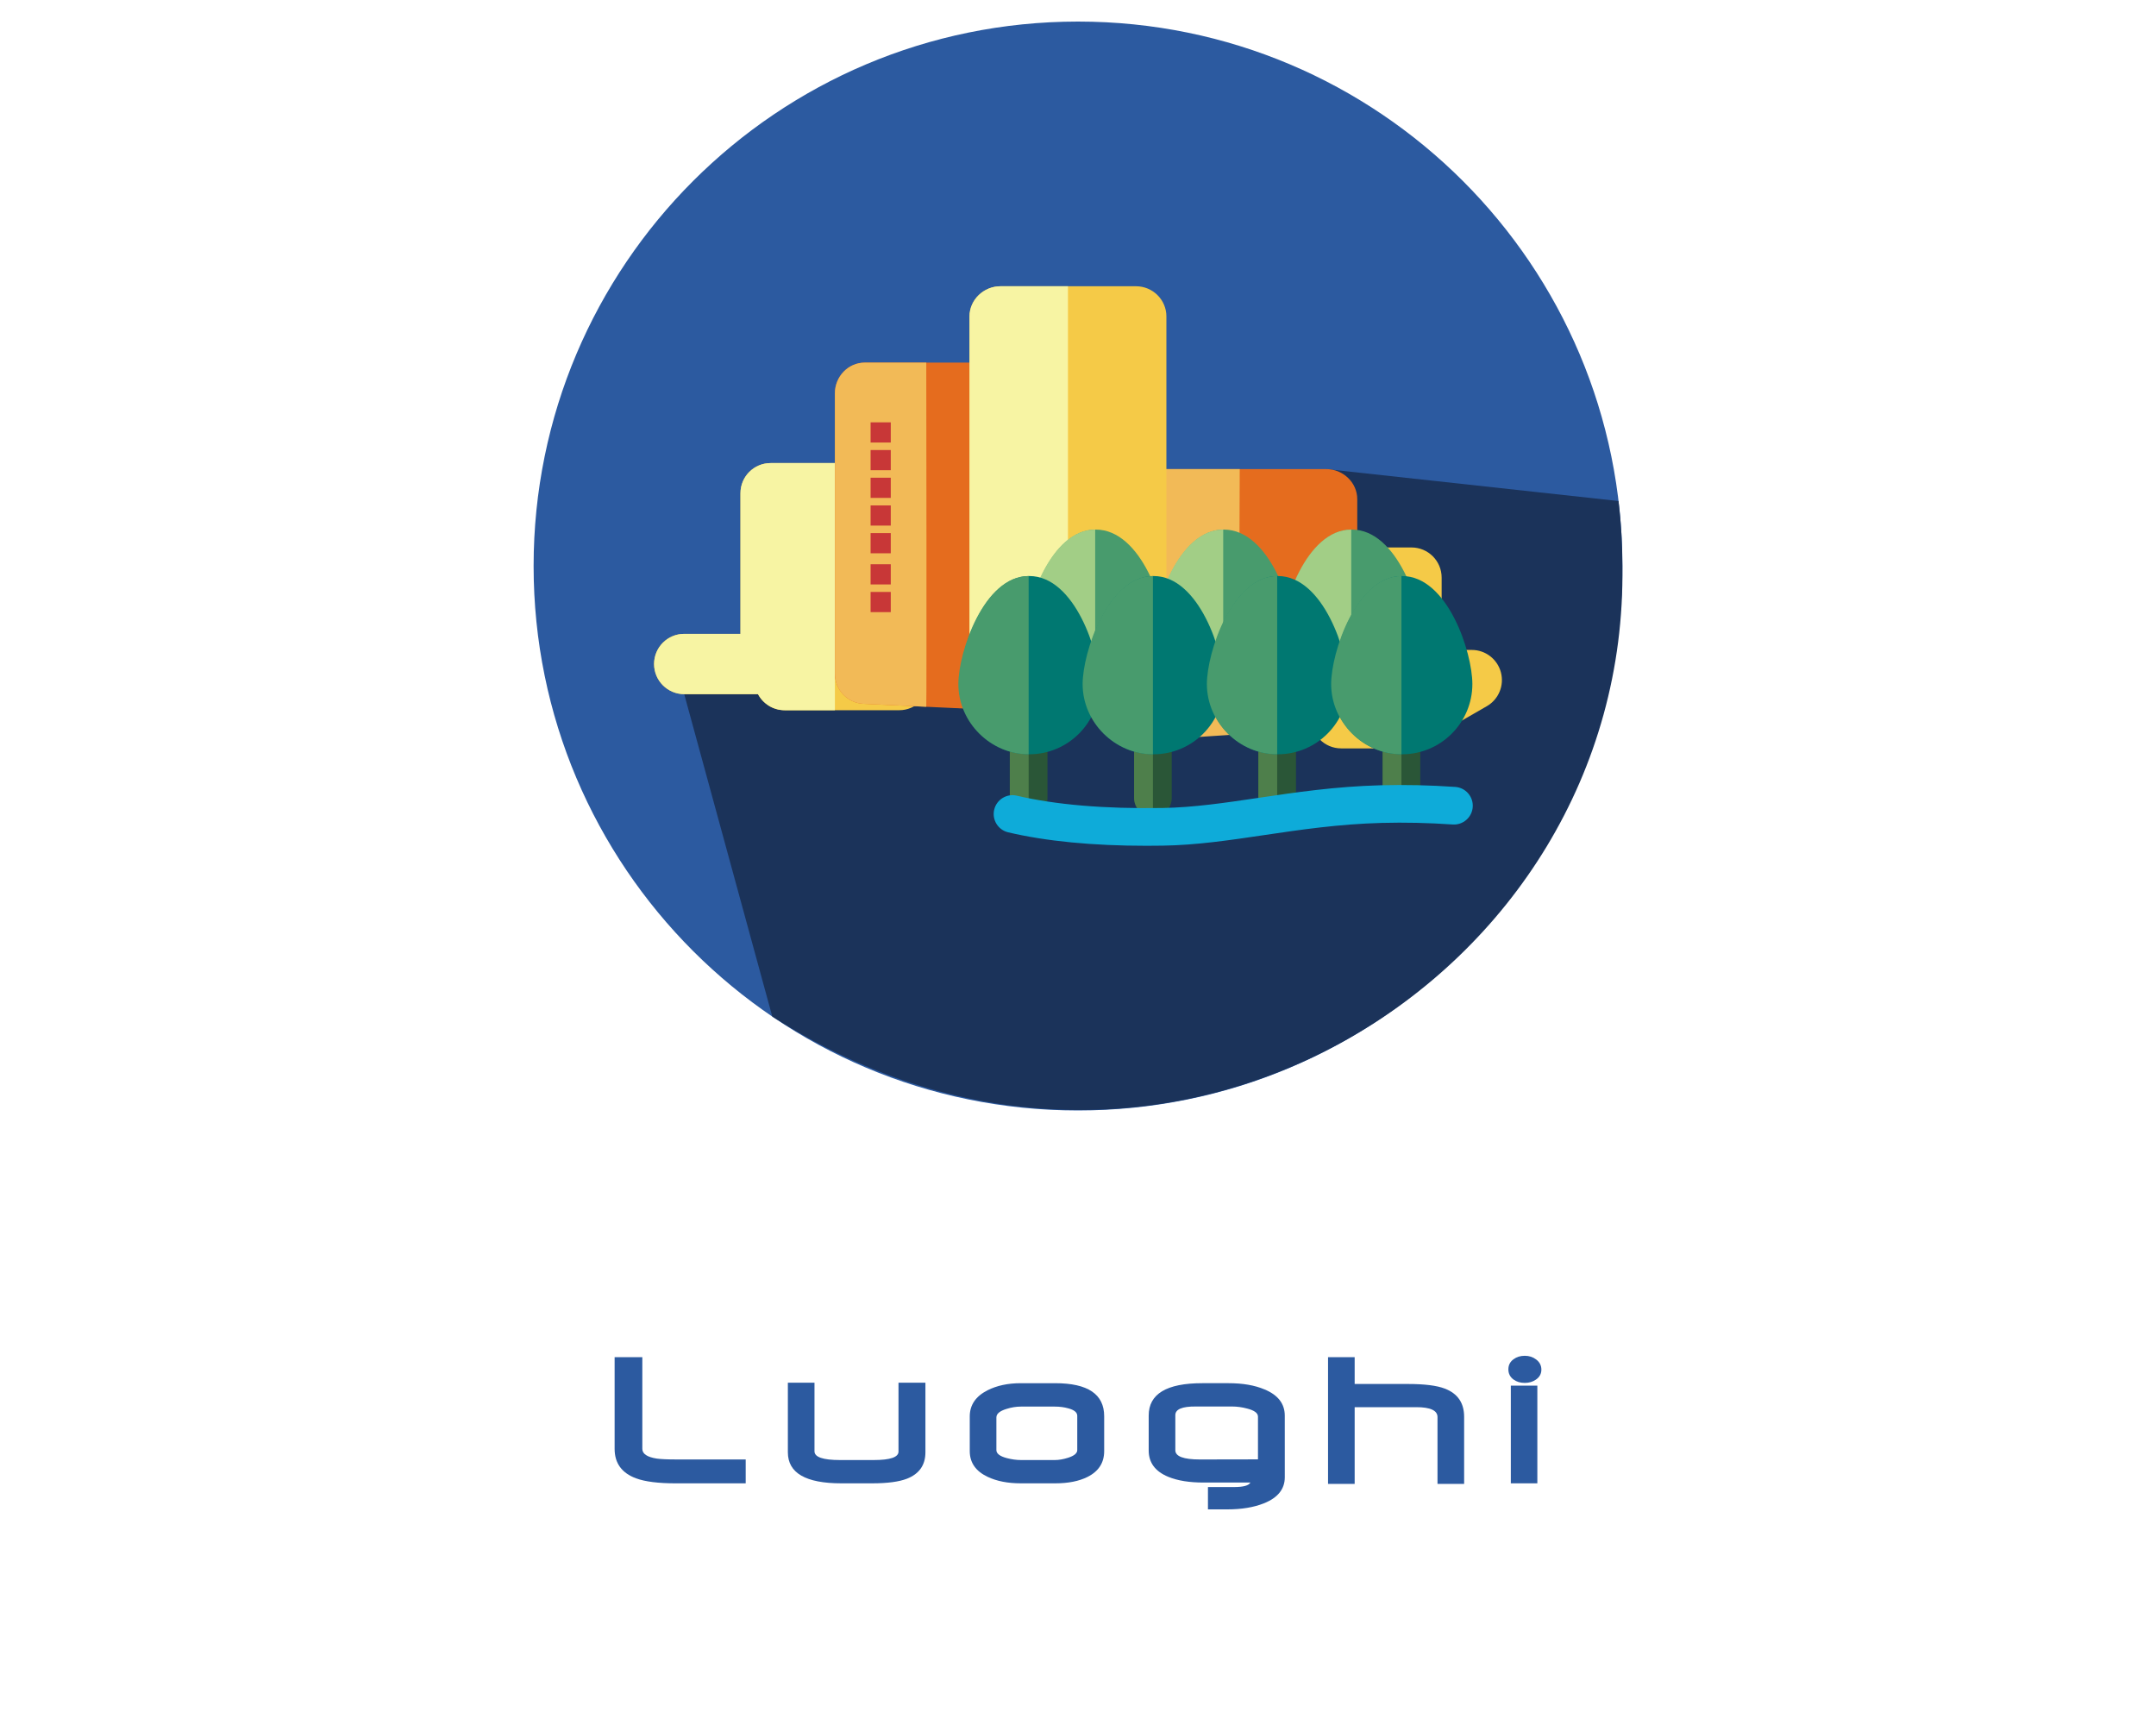
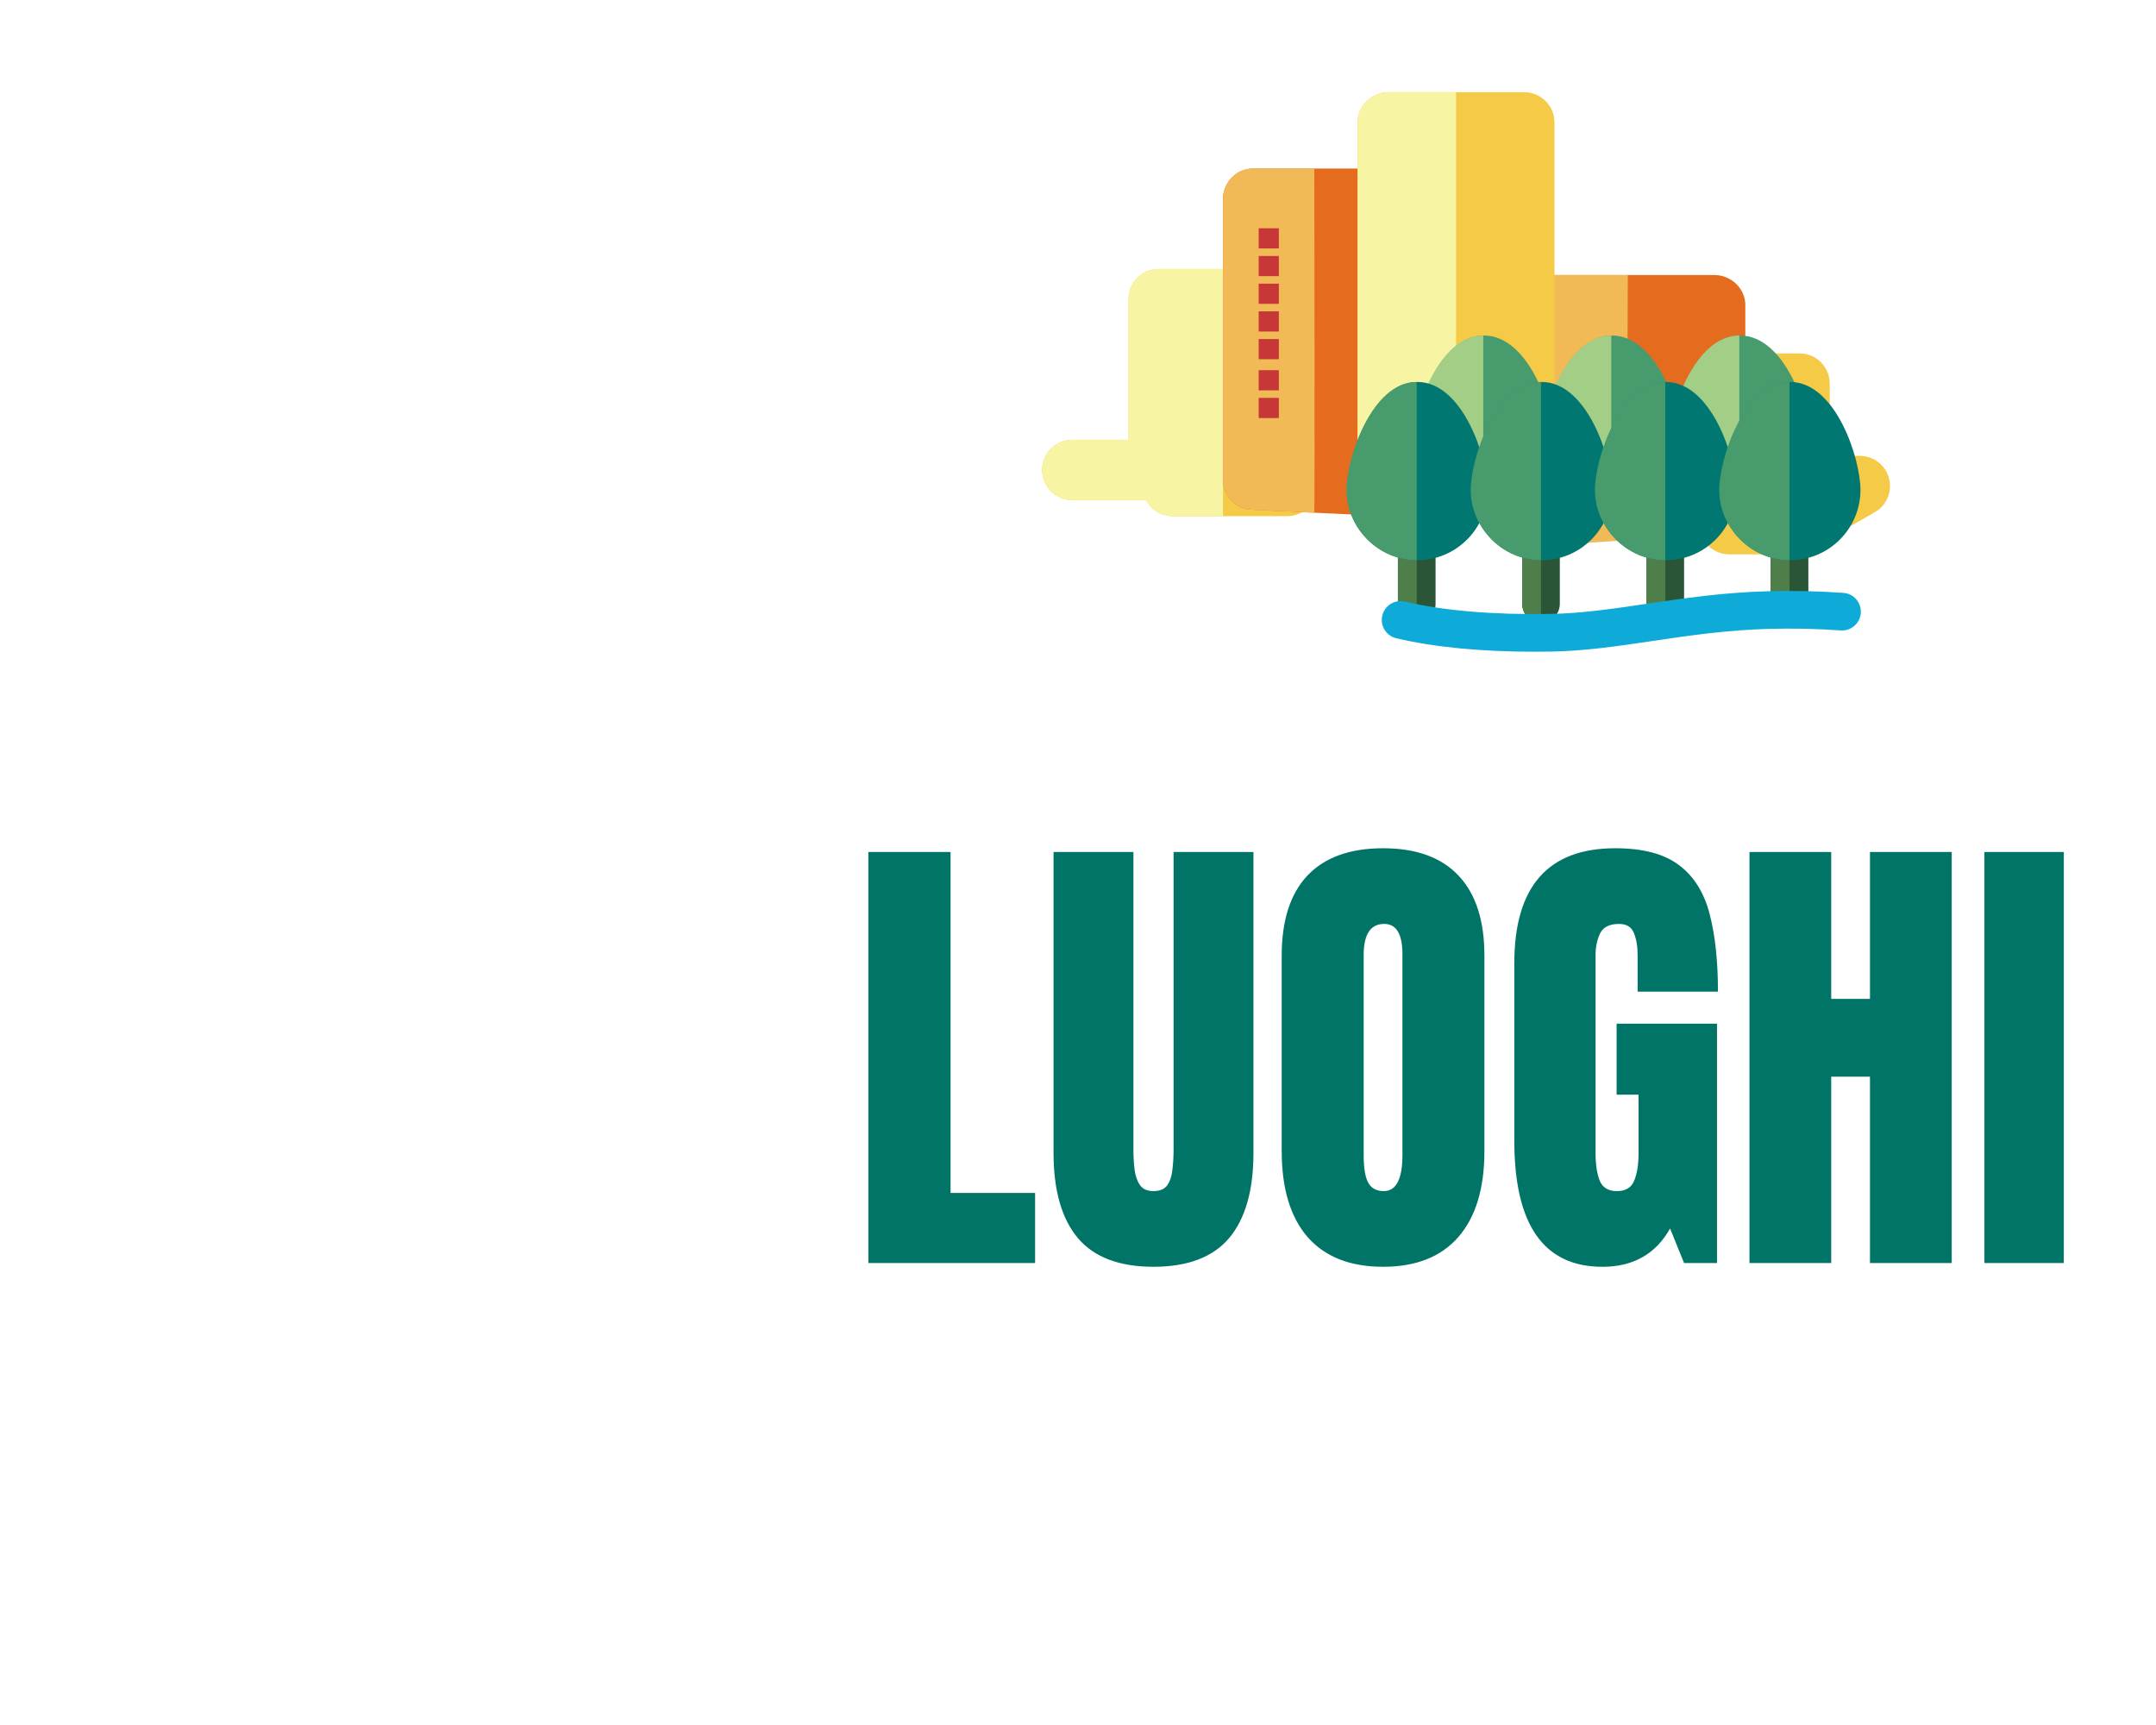
<svg xmlns="http://www.w3.org/2000/svg" version="1.1" id="Layer_1" x="0px" y="0px" viewBox="0 0 200 160" xml:space="preserve" width="200" height="160">
  <defs id="defs53">










	
	






		
		
		
	














</defs>
  <g id="g20">
</g>
  <g id="g22">
</g>
  <g id="g24">
</g>
  <g id="g26">
</g>
  <g id="g28">
</g>
  <g id="g30">
</g>
  <g id="g32">
</g>
  <g id="g34">
</g>
  <g id="g36">
</g>
  <g id="g38">
</g>
  <g id="g40">
</g>
  <g id="g42">
</g>
  <g id="g44">
</g>
  <g id="g46">
</g>
  <g id="g48">
</g>
  <g id="g1038" transform="matrix(0.1147234,0,0,0.1147234,-87.04525,72.83119)">
</g>
  <g id="g1040" transform="matrix(0.1147234,0,0,0.1147234,-87.04525,72.83119)">
</g>
  <g id="g1042" transform="matrix(0.1147234,0,0,0.1147234,-87.04525,72.83119)">
</g>
  <g id="g1044" transform="matrix(0.1147234,0,0,0.1147234,-87.04525,72.83119)">
</g>
  <g id="g1046" transform="matrix(0.1147234,0,0,0.1147234,-87.04525,72.83119)">
</g>
  <g id="g1048" transform="matrix(0.1147234,0,0,0.1147234,-87.04525,72.83119)">
</g>
  <g id="g1050" transform="matrix(0.1147234,0,0,0.1147234,-87.04525,72.83119)">
</g>
  <g id="g1052" transform="matrix(0.1147234,0,0,0.1147234,-87.04525,72.83119)">
</g>
  <g id="g1054" transform="matrix(0.1147234,0,0,0.1147234,-87.04525,72.83119)">
</g>
  <g id="g1056" transform="matrix(0.1147234,0,0,0.1147234,-87.04525,72.83119)">
</g>
  <g id="g1058" transform="matrix(0.1147234,0,0,0.1147234,-87.04525,72.83119)">
</g>
  <g id="g1060" transform="matrix(0.1147234,0,0,0.1147234,-87.04525,72.83119)">
</g>
  <g id="g1062" transform="matrix(0.1147234,0,0,0.1147234,-87.04525,72.83119)">
</g>
  <g id="g1064" transform="matrix(0.1147234,0,0,0.1147234,-87.04525,72.83119)">
</g>
  <g id="g1066" transform="matrix(0.1147234,0,0,0.1147234,-87.04525,72.83119)">
</g>
  <g id="g4209" transform="matrix(0.17357,0,0,0.17357,-229.5756,69.1089)">
</g>
  <g id="g4211" transform="matrix(0.17357,0,0,0.17357,-229.5756,69.1089)">
</g>
  <g id="g4213" transform="matrix(0.17357,0,0,0.17357,-229.5756,69.1089)">
</g>
  <g id="g4215" transform="matrix(0.17357,0,0,0.17357,-229.5756,69.1089)">
</g>
  <g id="g4217" transform="matrix(0.17357,0,0,0.17357,-229.5756,69.1089)">
</g>
  <g id="g4219" transform="matrix(0.17357,0,0,0.17357,-229.5756,69.1089)">
</g>
  <g id="g4221" transform="matrix(0.17357,0,0,0.17357,-229.5756,69.1089)">
</g>
  <g id="g4223" transform="matrix(0.17357,0,0,0.17357,-229.5756,69.1089)">
</g>
  <g id="g4225" transform="matrix(0.17357,0,0,0.17357,-229.5756,69.1089)">
</g>
  <g id="g4227" transform="matrix(0.17357,0,0,0.17357,-229.5756,69.1089)">
</g>
  <g id="g4229" transform="matrix(0.17357,0,0,0.17357,-229.5756,69.1089)">
</g>
  <g id="g4231" transform="matrix(0.17357,0,0,0.17357,-229.5756,69.1089)">
</g>
  <g id="g4233" transform="matrix(0.17357,0,0,0.17357,-229.5756,69.1089)">
</g>
  <g id="g4235" transform="matrix(0.17357,0,0,0.17357,-229.5756,69.1089)">
</g>
  <g id="g4237" transform="matrix(0.17357,0,0,0.17357,-229.5756,69.1089)">
</g>
  <g id="g6387" transform="translate(-1182.483,-153)">
</g>
  <g id="g6389" transform="translate(-1182.483,-153)">
</g>
  <g id="g6391" transform="translate(-1182.483,-153)">
</g>
  <g id="g6393" transform="translate(-1182.483,-153)">
</g>
  <g id="g6395" transform="translate(-1182.483,-153)">
</g>
  <g id="g6397" transform="translate(-1182.483,-153)">
</g>
  <g id="g6399" transform="translate(-1182.483,-153)">
</g>
  <g id="g6401" transform="translate(-1182.483,-153)">
</g>
  <g id="g6403" transform="translate(-1182.483,-153)">
</g>
  <g id="g6405" transform="translate(-1182.483,-153)">
</g>
  <g id="g6407" transform="translate(-1182.483,-153)">
</g>
  <g id="g6409" transform="translate(-1182.483,-153)">
</g>
  <g id="g6411" transform="translate(-1182.483,-153)">
</g>
  <g id="g6413" transform="translate(-1182.483,-153)">
</g>
  <g id="g6415" transform="translate(-1182.483,-153)">
</g>
-   <g id="g7476">
-     <g id="g3215" transform="translate(4.636604,-23.75589)">
-       <circle style="fill:#2c5aa0;fill-opacity:1;stroke-width:0.197" cx="95.363" cy="76.256" r="50.5" id="circle2-1" />
-       <path style="fill:#1b335a;fill-opacity:1;stroke-width:0.197" d="m 145.504,70.228 -27.104,-2.962 c -0.151,23.554 -16.087,9.918 -59.566,20.874 l 8.169,29.9 c 35.992,23.2 79.437,-3.344 78.86,-41.785 0,-2.04 -0.124,-4.051 -0.359,-6.027 z" id="path4-9" />
+   <g id="g6781" transform="matrix(0.1605273,0,0,0.1605273,282.9552,32.0861)">
+     <path style="fill:#f5ca47" d="m -1018.783,-44.445 h -74.303 c -9.618,0 -17.415,7.797 -17.415,17.415 v 81.27 h -32.508 c -9.618,0 -17.415,7.797 -17.415,17.415 0,9.618 7.797,17.415 17.415,17.415 h 42.643 c 2.92,5.524 8.724,9.288 15.406,9.288 h 66.177 c 9.618,0 17.415,-7.797 17.415,-17.415 v -107.973 c 0,-9.618 -7.797,-17.415 -17.415,-17.415 z" id="path6313" />
+     <path style="fill:#f7f4a3" d="m -1055.934,-44.445 h -37.152 c -9.618,0 -17.415,7.797 -17.415,17.415 v 81.27 h -32.508 c -9.618,0 -17.415,7.797 -17.415,17.415 0,9.618 7.797,17.415 17.415,17.415 h 42.643 c 2.92,5.524 8.724,9.288 15.406,9.288 h 29.025 v -142.803 z" id="path6315" />
+     <path style="fill:#f5ca47" d="m -671.075,76.445 c -2.036,-7.618 -8.939,-12.917 -16.824,-12.917 h -17.415 v -41.796 c 0,-9.618 -7.797,-17.415 -17.415,-17.415 h -40.635 c -9.618,0 -17.415,7.797 -17.415,17.415 v 81.27 c 0,9.618 7.797,17.415 17.415,17.415 h 37.152 c 3.05,0 6.046,-0.801 8.689,-2.322 l 38.313,-22.059 c 6.835,-3.937 10.171,-11.972 8.135,-19.591 z" id="path6317" />
+     <path style="fill:#e56c1e" d="m -771.945,-40.963 h -101.125 c -9.618,0 -16.844,7.748 -16.844,17.366 v 122.267 c 0,5.565 2.374,10.795 6.871,14.074 3.017,2.199 6.474,3.341 10.117,3.341 1.787,0 3.513,-0.275 5.257,-0.836 l 101.315,-32.508 c 7.202,-2.315 12.276,-9.015 12.276,-16.579 v -89.759 c 0.002,-9.617 -8.248,-17.366 -17.867,-17.366 z" id="path6323" />
+     <path style="fill:#f2ba57" d="m -821.994,-40.963 h -51.074 c -9.618,0 -16.844,7.748 -16.844,17.366 v 122.267 c 0,5.565 2.374,10.795 6.871,14.074 3.017,2.199 6.474,3.341 10.117,3.341 1.787,0 3.513,-0.275 5.257,-0.836 l 45.093,-2.961 z" id="path6325" />
+     <path style="fill:#e56c1e" d="m -960.288,-102.495 h -78.372 c -9.618,0 -17.274,8.11 -17.274,17.728 v 162.038 c 0,9.301 7.239,16.96 16.529,17.395 l 78.337,3.672 c 0.273,0.013 0.527,0.02 0.799,0.02 4.466,0 8.545,-1.718 11.791,-4.816 3.444,-3.287 5.162,-7.839 5.162,-12.599 v -165.71 c -0.002,-9.619 -7.355,-17.728 -16.972,-17.728 z" id="path6327" />
+     <path style="fill:#f2ba57" d="m -1003.135,-102.495 h -35.525 c -9.618,0 -17.274,8.11 -17.274,17.728 v 162.038 c 0,9.301 7.239,16.96 16.529,17.395 l 36.269,1.7 c 0.274,0.012 10e-4,-198.861 10e-4,-198.861 z" id="path6329" />
+     <path style="fill:#f5ca47" d="m -881.916,-146.613 h -78.372 c -9.618,0 -17.86,7.797 -17.86,17.415 v 206.468 c 0,9.618 8.019,17.415 17.637,17.415 9.618,0 69.042,0.048 78.66,0.048 9.618,0 17.481,-7.844 17.481,-17.461 v -206.47 c 0,-9.618 -7.929,-17.415 -17.546,-17.415 z" id="path6331" />
+     <path style="fill:#f7f4a3" d="m -921.259,-146.613 h -39.029 c -9.618,0 -17.86,7.797 -17.86,17.415 v 206.468 c 0,9.618 8.019,17.415 17.637,17.415 9.618,0 39.252,0.048 39.252,0.048 z" id="path6333" />
+     <g id="g6673" transform="matrix(1.059026,0,0,1.059026,58.06687,-25.88109)">
+       <path style="fill:#489b6d;stroke-width:0.59" d="m -909.544,18.757 c -24.915,0 -38.356,41.809 -38.356,58.904 0,21.149 17.206,38.356 38.356,38.356 21.15,0 38.356,-17.207 38.356,-38.356 0,-17.095 -13.441,-58.904 -38.356,-58.904 z" id="path6335" />
+       <path style="fill:#a2ce86;stroke-width:0.59" d="m -909.887,18.757 c -24.657,0 -38.356,41.809 -38.356,58.904 0,21.149 17.808,38.356 38.356,38.356 z" id="path6337" />
+       <path style="fill:#489b6d;stroke-width:0.59" d="m -839.682,18.757 c -24.915,0 -38.356,41.809 -38.356,58.904 0,21.149 17.206,38.356 38.356,38.356 21.15,0 38.356,-17.207 38.356,-38.356 0,-17.095 -13.441,-58.904 -38.356,-58.904 z" id="path6339" />
+       <path style="fill:#a2ce86;stroke-width:0.59" d="m -840.024,18.757 c -24.657,0 -38.356,41.809 -38.356,58.904 0,21.149 17.808,38.356 38.356,38.356 z" id="path6341" />
+       <path style="fill:#489b6d;stroke-width:0.59" d="m -769.82,18.757 c -24.915,0 -38.356,41.809 -38.356,58.904 0,21.149 17.206,38.356 38.356,38.356 21.15,0 38.356,-17.207 38.356,-38.356 0,-17.095 -13.441,-58.904 -38.356,-58.904 z" id="path6343" />
+       <path style="fill:#a2ce86;stroke-width:0.59" d="m -770.163,18.757 c -24.657,0 -38.356,41.809 -38.356,58.904 0,21.149 17.808,38.356 38.356,38.356 z" id="path6345" />
+       <path style="fill:#2a5637;stroke-width:0.59" d="m -946.187,175.419 c -5.674,0 -10.274,-4.6 -10.274,-10.274 v -34.246 c 0,-5.674 4.6,-10.274 10.274,-10.274 5.674,0 10.274,4.6 10.274,10.274 v 34.246 c 0,5.674 -4.6,10.274 -10.274,10.274 z" id="path6347" />
+       <path style="fill:#4e7f4b;stroke-width:0.59" d="m -946.187,175.419 c -5.674,0 -10.274,-4.6 -10.274,-10.274 v -34.246 c 0,-5.674 4.6,-10.274 10.274,-10.274 z" id="path6349" />
+       <path style="fill:#2a5637;stroke-width:0.59" d="m -878.38,175.419 c -5.674,0 -10.274,-4.6 -10.274,-10.274 v -34.246 c 0,-5.674 4.6,-10.274 10.274,-10.274 5.674,0 10.274,4.6 10.274,10.274 v 34.246 c 0,5.674 -4.6,10.274 -10.274,10.274 z" id="path6351" />
+       <path style="fill:#4e7f4b;stroke-width:0.59" d="m -878.38,175.419 c -5.674,0 -10.274,-4.6 -10.274,-10.274 v -34.246 c 0,-5.674 4.6,-10.274 10.274,-10.274 z" id="path6353" />
+       <path style="fill:#2a5637;stroke-width:0.59" d="m -810.573,175.419 c -5.674,0 -10.274,-4.6 -10.274,-10.274 v -34.246 c 0,-5.674 4.6,-10.274 10.274,-10.274 5.674,0 10.274,4.6 10.274,10.274 v 34.246 c 0,5.674 -4.6,10.274 -10.274,10.274 z" id="path6355" />
+       <path style="fill:#4e7f4b;stroke-width:0.59" d="m -810.573,175.419 c -5.674,0 -10.274,-4.6 -10.274,-10.274 v -34.246 c 0,-5.674 4.6,-10.274 10.274,-10.274 z" id="path6357" />
+       <path style="fill:#2a5637;stroke-width:0.59" d="m -742.766,175.419 c -5.674,0 -10.274,-4.6 -10.274,-10.274 v -34.246 c 0,-5.674 4.6,-10.274 10.274,-10.274 5.674,0 10.274,4.6 10.274,10.274 v 34.246 c 0,5.674 -4.6,10.274 -10.274,10.274 z" id="path6359" />
+       <path style="fill:#4e7f4b;stroke-width:0.59" d="m -742.766,175.419 c -5.674,0 -10.274,-4.6 -10.274,-10.274 v -34.246 c 0,-5.674 4.6,-10.274 10.274,-10.274 z" id="path6361" />
+       <path style="fill:#007871;stroke-width:0.59" d="m -945.845,44.098 c -24.915,0 -38.356,41.809 -38.356,58.904 0,21.149 17.206,38.356 38.356,38.356 21.15,0 38.356,-17.207 38.356,-38.356 0,-17.095 -13.441,-58.904 -38.356,-58.904 z" id="path6363" />
+       <path style="fill:#489b6d;stroke-width:0.59" d="m -946.187,44.098 c -24.657,0 -38.356,41.809 -38.356,58.904 0,21.149 17.808,38.356 38.356,38.356 z" id="path6365" />
+       <path style="fill:#007871;stroke-width:0.59" d="m -878.037,44.098 c -24.915,0 -38.356,41.809 -38.356,58.904 0,21.149 17.206,38.356 38.356,38.356 21.15,0 38.356,-17.207 38.356,-38.356 -5.9e-4,-17.095 -13.441,-58.904 -38.356,-58.904 z" id="path6367" />
+       <path style="fill:#489b6d;stroke-width:0.59" d="m -878.38,44.098 c -24.657,0 -38.356,41.809 -38.356,58.904 0,21.149 17.808,38.356 38.356,38.356 z" id="path6369" />
+       <path style="fill:#007871;stroke-width:0.59" d="m -810.23,44.098 c -24.915,0 -38.356,41.809 -38.356,58.904 0,21.149 17.206,38.356 38.356,38.356 21.15,0 38.356,-17.207 38.356,-38.356 0,-17.095 -13.441,-58.904 -38.356,-58.904 z" id="path6371" />
+       <path style="fill:#489b6d;stroke-width:0.59" d="m -810.573,44.098 c -24.657,0 -38.356,41.809 -38.356,58.904 0,21.149 17.808,38.356 38.356,38.356 z" id="path6373" />
+       <path style="fill:#007871;stroke-width:0.59" d="m -742.423,44.098 c -24.915,0 -38.356,41.809 -38.356,58.904 0,21.149 17.206,38.356 38.356,38.356 21.15,0 38.356,-17.207 38.356,-38.356 -5.9e-4,-17.095 -13.441,-58.904 -38.356,-58.904 z" id="path6375" />
+       <path style="fill:#489b6d;stroke-width:0.59" d="m -742.766,44.098 c -24.657,0 -38.356,41.809 -38.356,58.904 0,21.149 17.808,38.356 38.356,38.356 z" id="path6377" />
+       <path style="fill:#0eabd9;stroke-width:0.59" d="m -881.803,191.278 c -29.432,0 -54.808,-2.462 -75.54,-7.335 -5.523,-1.298 -8.948,-6.829 -7.65,-12.352 1.298,-5.523 6.83,-8.949 12.351,-7.65 21.157,4.973 47.888,7.235 79.454,6.718 17.008,-0.277 34.171,-2.821 52.342,-5.515 20.602,-3.054 41.906,-6.212 66.719,-6.883 13.257,-0.358 26.956,-0.054 40.72,0.903 5.66,0.394 9.93,5.301 9.536,10.962 -0.393,5.661 -5.305,9.926 -10.962,9.536 -13.107,-0.911 -26.141,-1.201 -38.739,-0.861 -23.578,0.638 -44.259,3.704 -64.26,6.668 -18.856,2.795 -36.667,5.436 -55.021,5.735 -3.022,0.048 -6.007,0.073 -8.949,0.073 z" id="path6379" />
    </g>
-     <g id="g6781" transform="matrix(0.1605273,0,0,0.1605273,246.9552,50.0861)">
-       <path style="fill:#f5ca47" d="m -1018.783,-44.445 h -74.303 c -9.618,0 -17.415,7.797 -17.415,17.415 v 81.27 h -32.508 c -9.618,0 -17.415,7.797 -17.415,17.415 0,9.618 7.797,17.415 17.415,17.415 h 42.643 c 2.92,5.524 8.724,9.288 15.406,9.288 h 66.177 c 9.618,0 17.415,-7.797 17.415,-17.415 v -107.973 c 0,-9.618 -7.797,-17.415 -17.415,-17.415 z" id="path6313" />
-       <path style="fill:#f7f4a3" d="m -1055.934,-44.445 h -37.152 c -9.618,0 -17.415,7.797 -17.415,17.415 v 81.27 h -32.508 c -9.618,0 -17.415,7.797 -17.415,17.415 0,9.618 7.797,17.415 17.415,17.415 h 42.643 c 2.92,5.524 8.724,9.288 15.406,9.288 h 29.025 v -142.803 z" id="path6315" />
-       <path style="fill:#f5ca47" d="m -671.075,76.445 c -2.036,-7.618 -8.939,-12.917 -16.824,-12.917 h -17.415 v -41.796 c 0,-9.618 -7.797,-17.415 -17.415,-17.415 h -40.635 c -9.618,0 -17.415,7.797 -17.415,17.415 v 81.27 c 0,9.618 7.797,17.415 17.415,17.415 h 37.152 c 3.05,0 6.046,-0.801 8.689,-2.322 l 38.313,-22.059 c 6.835,-3.937 10.171,-11.972 8.135,-19.591 z" id="path6317" />
-       <path style="fill:#e56c1e" d="m -771.945,-40.963 h -101.125 c -9.618,0 -16.844,7.748 -16.844,17.366 v 122.267 c 0,5.565 2.374,10.795 6.871,14.074 3.017,2.199 6.474,3.341 10.117,3.341 1.787,0 3.513,-0.275 5.257,-0.836 l 101.315,-32.508 c 7.202,-2.315 12.276,-9.015 12.276,-16.579 v -89.759 c 0.002,-9.617 -8.248,-17.366 -17.867,-17.366 z" id="path6323" />
-       <path style="fill:#f2ba57" d="m -821.994,-40.963 h -51.074 c -9.618,0 -16.844,7.748 -16.844,17.366 v 122.267 c 0,5.565 2.374,10.795 6.871,14.074 3.017,2.199 6.474,3.341 10.117,3.341 1.787,0 3.513,-0.275 5.257,-0.836 l 45.093,-2.961 z" id="path6325" />
-       <path style="fill:#e56c1e" d="m -960.288,-102.495 h -78.372 c -9.618,0 -17.274,8.11 -17.274,17.728 v 162.038 c 0,9.301 7.239,16.96 16.529,17.395 l 78.337,3.672 c 0.273,0.013 0.527,0.02 0.799,0.02 4.466,0 8.545,-1.718 11.791,-4.816 3.444,-3.287 5.162,-7.839 5.162,-12.599 v -165.71 c -0.002,-9.619 -7.355,-17.728 -16.972,-17.728 z" id="path6327" />
-       <path style="fill:#f2ba57" d="m -1003.135,-102.495 h -35.525 c -9.618,0 -17.274,8.11 -17.274,17.728 v 162.038 c 0,9.301 7.239,16.96 16.529,17.395 l 36.269,1.7 c 0.274,0.012 10e-4,-198.861 10e-4,-198.861 z" id="path6329" />
-       <path style="fill:#f5ca47" d="m -881.916,-146.613 h -78.372 c -9.618,0 -17.86,7.797 -17.86,17.415 v 206.468 c 0,9.618 8.019,17.415 17.637,17.415 9.618,0 69.042,0.048 78.66,0.048 9.618,0 17.481,-7.844 17.481,-17.461 v -206.47 c 0,-9.618 -7.929,-17.415 -17.546,-17.415 z" id="path6331" />
-       <path style="fill:#f7f4a3" d="m -921.259,-146.613 h -39.029 c -9.618,0 -17.86,7.797 -17.86,17.415 v 206.468 c 0,9.618 8.019,17.415 17.637,17.415 9.618,0 39.252,0.048 39.252,0.048 z" id="path6333" />
-       <g id="g6673" transform="matrix(1.059026,0,0,1.059026,58.06687,-25.88109)">
-         <path style="fill:#489b6d;stroke-width:0.59" d="m -909.544,18.757 c -24.915,0 -38.356,41.809 -38.356,58.904 0,21.149 17.206,38.356 38.356,38.356 21.15,0 38.356,-17.207 38.356,-38.356 0,-17.095 -13.441,-58.904 -38.356,-58.904 z" id="path6335" />
-         <path style="fill:#a2ce86;stroke-width:0.59" d="m -909.887,18.757 c -24.657,0 -38.356,41.809 -38.356,58.904 0,21.149 17.808,38.356 38.356,38.356 z" id="path6337" />
-         <path style="fill:#489b6d;stroke-width:0.59" d="m -839.682,18.757 c -24.915,0 -38.356,41.809 -38.356,58.904 0,21.149 17.206,38.356 38.356,38.356 21.15,0 38.356,-17.207 38.356,-38.356 0,-17.095 -13.441,-58.904 -38.356,-58.904 z" id="path6339" />
-         <path style="fill:#a2ce86;stroke-width:0.59" d="m -840.024,18.757 c -24.657,0 -38.356,41.809 -38.356,58.904 0,21.149 17.808,38.356 38.356,38.356 z" id="path6341" />
-         <path style="fill:#489b6d;stroke-width:0.59" d="m -769.82,18.757 c -24.915,0 -38.356,41.809 -38.356,58.904 0,21.149 17.206,38.356 38.356,38.356 21.15,0 38.356,-17.207 38.356,-38.356 0,-17.095 -13.441,-58.904 -38.356,-58.904 z" id="path6343" />
-         <path style="fill:#a2ce86;stroke-width:0.59" d="m -770.163,18.757 c -24.657,0 -38.356,41.809 -38.356,58.904 0,21.149 17.808,38.356 38.356,38.356 z" id="path6345" />
-         <path style="fill:#2a5637;stroke-width:0.59" d="m -946.187,175.419 c -5.674,0 -10.274,-4.6 -10.274,-10.274 v -34.246 c 0,-5.674 4.6,-10.274 10.274,-10.274 5.674,0 10.274,4.6 10.274,10.274 v 34.246 c 0,5.674 -4.6,10.274 -10.274,10.274 z" id="path6347" />
-         <path style="fill:#4e7f4b;stroke-width:0.59" d="m -946.187,175.419 c -5.674,0 -10.274,-4.6 -10.274,-10.274 v -34.246 c 0,-5.674 4.6,-10.274 10.274,-10.274 z" id="path6349" />
-         <path style="fill:#2a5637;stroke-width:0.59" d="m -878.38,175.419 c -5.674,0 -10.274,-4.6 -10.274,-10.274 v -34.246 c 0,-5.674 4.6,-10.274 10.274,-10.274 5.674,0 10.274,4.6 10.274,10.274 v 34.246 c 0,5.674 -4.6,10.274 -10.274,10.274 z" id="path6351" />
-         <path style="fill:#4e7f4b;stroke-width:0.59" d="m -878.38,175.419 c -5.674,0 -10.274,-4.6 -10.274,-10.274 v -34.246 c 0,-5.674 4.6,-10.274 10.274,-10.274 z" id="path6353" />
-         <path style="fill:#2a5637;stroke-width:0.59" d="m -810.573,175.419 c -5.674,0 -10.274,-4.6 -10.274,-10.274 v -34.246 c 0,-5.674 4.6,-10.274 10.274,-10.274 5.674,0 10.274,4.6 10.274,10.274 v 34.246 c 0,5.674 -4.6,10.274 -10.274,10.274 z" id="path6355" />
-         <path style="fill:#4e7f4b;stroke-width:0.59" d="m -810.573,175.419 c -5.674,0 -10.274,-4.6 -10.274,-10.274 v -34.246 c 0,-5.674 4.6,-10.274 10.274,-10.274 z" id="path6357" />
-         <path style="fill:#2a5637;stroke-width:0.59" d="m -742.766,175.419 c -5.674,0 -10.274,-4.6 -10.274,-10.274 v -34.246 c 0,-5.674 4.6,-10.274 10.274,-10.274 5.674,0 10.274,4.6 10.274,10.274 v 34.246 c 0,5.674 -4.6,10.274 -10.274,10.274 z" id="path6359" />
-         <path style="fill:#4e7f4b;stroke-width:0.59" d="m -742.766,175.419 c -5.674,0 -10.274,-4.6 -10.274,-10.274 v -34.246 c 0,-5.674 4.6,-10.274 10.274,-10.274 z" id="path6361" />
-         <path style="fill:#007871;stroke-width:0.59" d="m -945.845,44.098 c -24.915,0 -38.356,41.809 -38.356,58.904 0,21.149 17.206,38.356 38.356,38.356 21.15,0 38.356,-17.207 38.356,-38.356 0,-17.095 -13.441,-58.904 -38.356,-58.904 z" id="path6363" />
-         <path style="fill:#489b6d;stroke-width:0.59" d="m -946.187,44.098 c -24.657,0 -38.356,41.809 -38.356,58.904 0,21.149 17.808,38.356 38.356,38.356 z" id="path6365" />
-         <path style="fill:#007871;stroke-width:0.59" d="m -878.037,44.098 c -24.915,0 -38.356,41.809 -38.356,58.904 0,21.149 17.206,38.356 38.356,38.356 21.15,0 38.356,-17.207 38.356,-38.356 -5.9e-4,-17.095 -13.441,-58.904 -38.356,-58.904 z" id="path6367" />
-         <path style="fill:#489b6d;stroke-width:0.59" d="m -878.38,44.098 c -24.657,0 -38.356,41.809 -38.356,58.904 0,21.149 17.808,38.356 38.356,38.356 z" id="path6369" />
-         <path style="fill:#007871;stroke-width:0.59" d="m -810.23,44.098 c -24.915,0 -38.356,41.809 -38.356,58.904 0,21.149 17.206,38.356 38.356,38.356 21.15,0 38.356,-17.207 38.356,-38.356 0,-17.095 -13.441,-58.904 -38.356,-58.904 z" id="path6371" />
-         <path style="fill:#489b6d;stroke-width:0.59" d="m -810.573,44.098 c -24.657,0 -38.356,41.809 -38.356,58.904 0,21.149 17.808,38.356 38.356,38.356 z" id="path6373" />
-         <path style="fill:#007871;stroke-width:0.59" d="m -742.423,44.098 c -24.915,0 -38.356,41.809 -38.356,58.904 0,21.149 17.206,38.356 38.356,38.356 21.15,0 38.356,-17.207 38.356,-38.356 -5.9e-4,-17.095 -13.441,-58.904 -38.356,-58.904 z" id="path6375" />
-         <path style="fill:#489b6d;stroke-width:0.59" d="m -742.766,44.098 c -24.657,0 -38.356,41.809 -38.356,58.904 0,21.149 17.808,38.356 38.356,38.356 z" id="path6377" />
-         <path style="fill:#0eabd9;stroke-width:0.59" d="m -881.803,191.278 c -29.432,0 -54.808,-2.462 -75.54,-7.335 -5.523,-1.298 -8.948,-6.829 -7.65,-12.352 1.298,-5.523 6.83,-8.949 12.351,-7.65 21.157,4.973 47.888,7.235 79.454,6.718 17.008,-0.277 34.171,-2.821 52.342,-5.515 20.602,-3.054 41.906,-6.212 66.719,-6.883 13.257,-0.358 26.956,-0.054 40.72,0.903 5.66,0.394 9.93,5.301 9.536,10.962 -0.393,5.661 -5.305,9.926 -10.962,9.536 -13.107,-0.911 -26.141,-1.201 -38.739,-0.861 -23.578,0.638 -44.259,3.704 -64.26,6.668 -18.856,2.795 -36.667,5.436 -55.021,5.735 -3.022,0.048 -6.007,0.073 -8.949,0.073 z" id="path6379" />
-       </g>
-       <rect style="fill:#c83737;fill-opacity:1;stroke-width:2;stroke-linecap:round;stroke-linejoin:round" id="rect6727" width="11.662" height="11.662" x="-1035.305" y="-67.981" />
-       <rect style="fill:#c83737;fill-opacity:1;stroke-width:2;stroke-linecap:round;stroke-linejoin:round" id="rect6729" width="11.662" height="11.662" x="-1035.305" y="-51.981" />
-       <rect style="fill:#c83737;fill-opacity:1;stroke-width:2;stroke-linecap:round;stroke-linejoin:round" id="rect6731" width="11.662" height="11.662" x="-1035.305" y="-35.981" />
-       <rect style="fill:#c83737;fill-opacity:1;stroke-width:2;stroke-linecap:round;stroke-linejoin:round" id="rect6733" width="11.662" height="11.662" x="-1035.305" y="-19.981" />
-       <rect style="fill:#c83737;fill-opacity:1;stroke-width:2;stroke-linecap:round;stroke-linejoin:round" id="rect6735" width="11.662" height="11.662" x="-1035.305" y="-3.981" />
-       <rect style="fill:#c83737;fill-opacity:1;stroke-width:2;stroke-linecap:round;stroke-linejoin:round" id="rect6737" width="11.662" height="11.662" x="-1035.305" y="14.019" />
-       <rect style="fill:#c83737;fill-opacity:1;stroke-width:2;stroke-linecap:round;stroke-linejoin:round" id="rect6739" width="11.662" height="11.662" x="-1035.305" y="30.019" />
-     </g>
+     <rect style="fill:#c83737;fill-opacity:1;stroke-width:2;stroke-linecap:round;stroke-linejoin:round" id="rect6727" width="11.662" height="11.662" x="-1035.305" y="-67.981" />
+     <rect style="fill:#c83737;fill-opacity:1;stroke-width:2;stroke-linecap:round;stroke-linejoin:round" id="rect6729" width="11.662" height="11.662" x="-1035.305" y="-51.981" />
+     <rect style="fill:#c83737;fill-opacity:1;stroke-width:2;stroke-linecap:round;stroke-linejoin:round" id="rect6731" width="11.662" height="11.662" x="-1035.305" y="-35.981" />
+     <rect style="fill:#c83737;fill-opacity:1;stroke-width:2;stroke-linecap:round;stroke-linejoin:round" id="rect6733" width="11.662" height="11.662" x="-1035.305" y="-19.981" />
+     <rect style="fill:#c83737;fill-opacity:1;stroke-width:2;stroke-linecap:round;stroke-linejoin:round" id="rect6735" width="11.662" height="11.662" x="-1035.305" y="-3.981" />
+     <rect style="fill:#c83737;fill-opacity:1;stroke-width:2;stroke-linecap:round;stroke-linejoin:round" id="rect6737" width="11.662" height="11.662" x="-1035.305" y="14.019" />
+     <rect style="fill:#c83737;fill-opacity:1;stroke-width:2;stroke-linecap:round;stroke-linejoin:round" id="rect6739" width="11.662" height="11.662" x="-1035.305" y="30.019" />
  </g>
-   <g id="g7316">
-     <path d="M 69.174,137.585 H 62.684 q -2.424,0 -3.682,-0.465 -1.987,-0.738 -1.987,-2.734 v -8.504 h 2.57 v 8.504 q 0,0.693 1.331,0.902 0.565,0.082 1.878,0.082 h 6.38 z" id="path7302" style="font-size:18.667px;font-family:Neuropolitical;-inkscape-font-specification:Neuropolitical;letter-spacing:3.01px;fill:#2c5aa0;stroke-width:2;stroke-linecap:round;stroke-linejoin:round" />
-     <path d="m 85.846,134.704 q 0,1.777 -1.714,2.452 -1.103,0.428 -3.217,0.428 h -2.871 q -4.958,0 -4.958,-2.88 v -6.453 h 2.47 v 6.362 q 0,0.811 2.361,0.811 h 3.135 q 2.297,0 2.297,-0.784 v -6.389 h 2.497 z" id="path7299" style="font-size:18.667px;font-family:Neuropolitical;-inkscape-font-specification:Neuropolitical;letter-spacing:3.01px;fill:#2c5aa0;stroke-width:2;stroke-linecap:round;stroke-linejoin:round" />
-     <path d="m 102.428,134.595 q 0,1.622 -1.549,2.397 -1.185,0.592 -2.99,0.592 h -3.199 q -1.805,0 -3.072,-0.602 -1.659,-0.784 -1.659,-2.388 v -3.217 q 0,-1.586 1.65,-2.424 1.303,-0.656 3.072,-0.656 h 3.208 q 4.539,0 4.539,3.062 z m -2.497,-0.091 v -3.181 q 0,-0.474 -0.829,-0.693 -0.574,-0.164 -1.267,-0.164 h -3.126 q -0.665,0 -1.349,0.219 -0.93,0.283 -0.93,0.784 v 3.035 q 0,0.483 0.957,0.738 0.684,0.182 1.331,0.182 h 3.126 q 0.565,0 1.23,-0.21 0.857,-0.273 0.857,-0.711 z" id="path7296" style="font-size:18.667px;font-family:Neuropolitical;-inkscape-font-specification:Neuropolitical;letter-spacing:3.01px;fill:#2c5aa0;stroke-width:2;stroke-linecap:round;stroke-linejoin:round" />
-     <path d="m 119.183,137.02 q 0,1.65 -1.951,2.424 -1.404,0.556 -3.363,0.556 h -1.814 v -2.069 h 2.406 q 1.313,0 1.531,-0.419 h -4.339 q -1.987,0 -3.272,-0.529 -1.823,-0.747 -1.823,-2.443 v -3.245 q 0,-2.999 4.967,-2.999 h 2.452 q 1.96,0 3.318,0.574 1.887,0.775 1.887,2.443 z m -2.488,-1.659 v -3.965 q 0,-0.492 -1.003,-0.747 -0.711,-0.191 -1.404,-0.191 h -3.363 q -1.896,-0.018 -1.896,0.802 v 3.254 q 0,0.857 2.27,0.857 z" id="path7293" style="font-size:18.667px;font-family:Neuropolitical;-inkscape-font-specification:Neuropolitical;letter-spacing:3.01px;fill:#2c5aa0;stroke-width:2;stroke-linecap:round;stroke-linejoin:round" />
-     <path d="m 135.819,137.639 h -2.47 v -6.198 q 0,-0.921 -1.969,-0.921 h -5.715 v 7.119 h -2.47 v -11.758 h 2.47 v 2.488 h 4.922 q 2.333,0 3.436,0.428 1.796,0.684 1.796,2.616 z" id="path7290" style="font-size:18.667px;font-family:Neuropolitical;-inkscape-font-specification:Neuropolitical;letter-spacing:3.01px;fill:#2c5aa0;stroke-width:2;stroke-linecap:round;stroke-linejoin:round" />
-     <path d="m 142.985,127.039 q 0,0.574 -0.501,0.921 -0.438,0.31 -1.039,0.31 -0.611,0 -1.039,-0.31 -0.483,-0.355 -0.483,-0.948 0,-0.592 0.483,-0.939 0.428,-0.319 1.039,-0.319 0.602,0 1.048,0.337 0.492,0.365 0.492,0.948 z m -0.374,10.546 h -2.461 v -9.06 h 2.461 z" id="path7287" style="font-size:18.667px;font-family:Neuropolitical;-inkscape-font-specification:Neuropolitical;letter-spacing:3.01px;fill:#2c5aa0;stroke-width:2;stroke-linecap:round;stroke-linejoin:round" />
-   </g>
+   <path d="M 80.553,117.151 V 79.024 h 7.625 v 31.628 h 7.842 v 6.499 z m 26.451,0.347 q -4.766,0 -7.019,-2.665 -2.253,-2.686 -2.253,-7.885 V 79.024 h 7.409 v 27.621 q 0,0.953 0.108,1.841 0.108,0.867 0.498,1.43 0.39,0.563 1.256,0.563 0.888,0 1.278,-0.542 0.39,-0.563 0.477,-1.451 0.108,-0.888 0.108,-1.841 V 79.024 h 7.409 v 27.924 q 0,5.199 -2.253,7.885 -2.253,2.665 -7.019,2.665 z m 21.295,0 q -4.571,0 -6.997,-2.751 -2.405,-2.773 -2.405,-7.994 V 88.643 q 0,-4.896 2.383,-7.43 2.405,-2.535 7.019,-2.535 4.614,0 6.997,2.535 2.405,2.535 2.405,7.43 v 18.11 q 0,5.221 -2.426,7.994 -2.405,2.751 -6.976,2.751 z m 0.065,-7.019 q 1.733,0 1.733,-3.358 V 88.513 q 0,-2.816 -1.69,-2.816 -1.906,0 -1.906,2.881 v 18.587 q 0,1.776 0.433,2.556 0.433,0.758 1.43,0.758 z m 20.277,7.019 q -8.167,0 -8.167,-11.698 V 89.358 q 0,-10.68 9.359,-10.68 3.856,0 5.914,1.56 2.058,1.538 2.838,4.506 0.78,2.968 0.78,7.236 h -7.452 v -3.379 q 0,-1.235 -0.347,-2.058 -0.325,-0.845 -1.386,-0.845 -1.321,0 -1.755,0.888 -0.412,0.888 -0.412,1.95 v 18.479 q 0,1.538 0.39,2.513 0.412,0.953 1.581,0.953 1.213,0 1.603,-0.953 0.412,-0.975 0.412,-2.556 v -5.437 h -2.036 v -6.586 h 9.315 v 22.205 h -3.055 l -1.3,-3.206 q -1.993,3.553 -6.282,3.553 z m 13.648,-0.347 V 79.024 h 7.582 v 13.626 h 3.596 V 79.024 h 7.582 v 38.127 h -7.582 V 99.864 h -3.596 v 17.287 z m 21.793,0 V 79.024 h 7.365 v 38.127 z" id="path1" style="font-size:44.366px;font-family:Anton;-inkscape-font-specification:Anton;letter-spacing:0px;fill:#007567;stroke-width:3.697" aria-label="LUOGHI" />
</svg>
